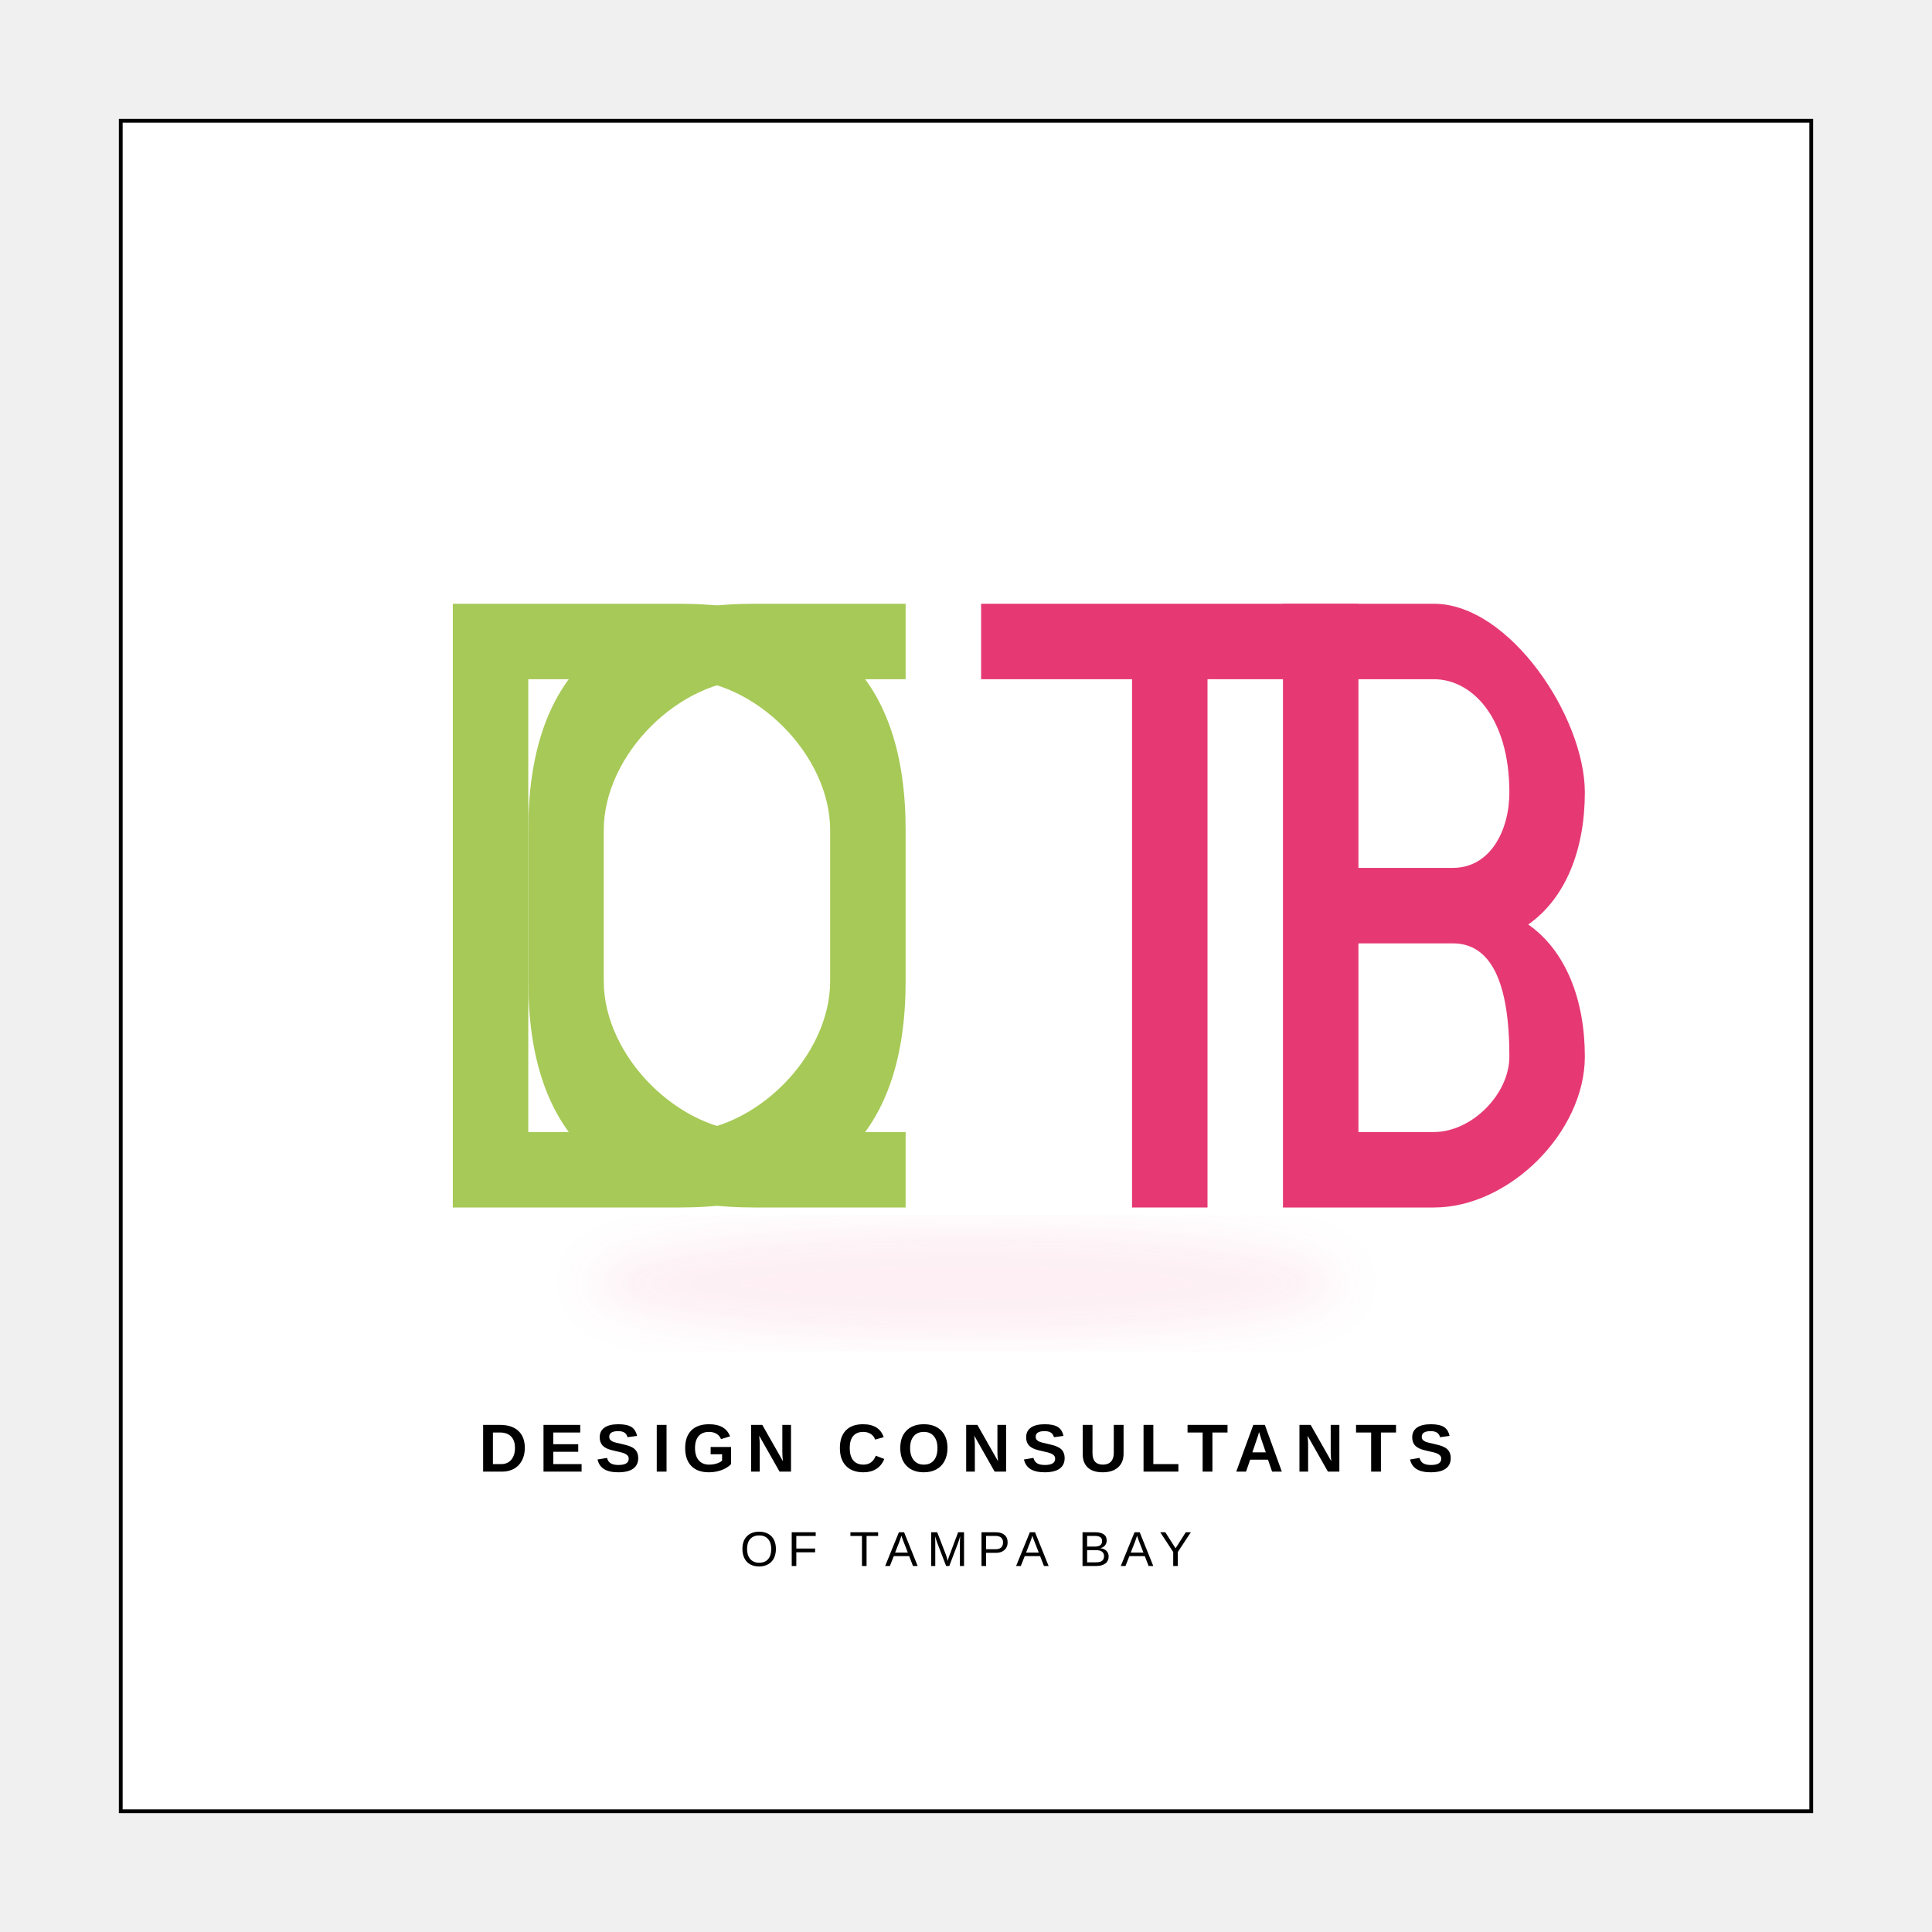
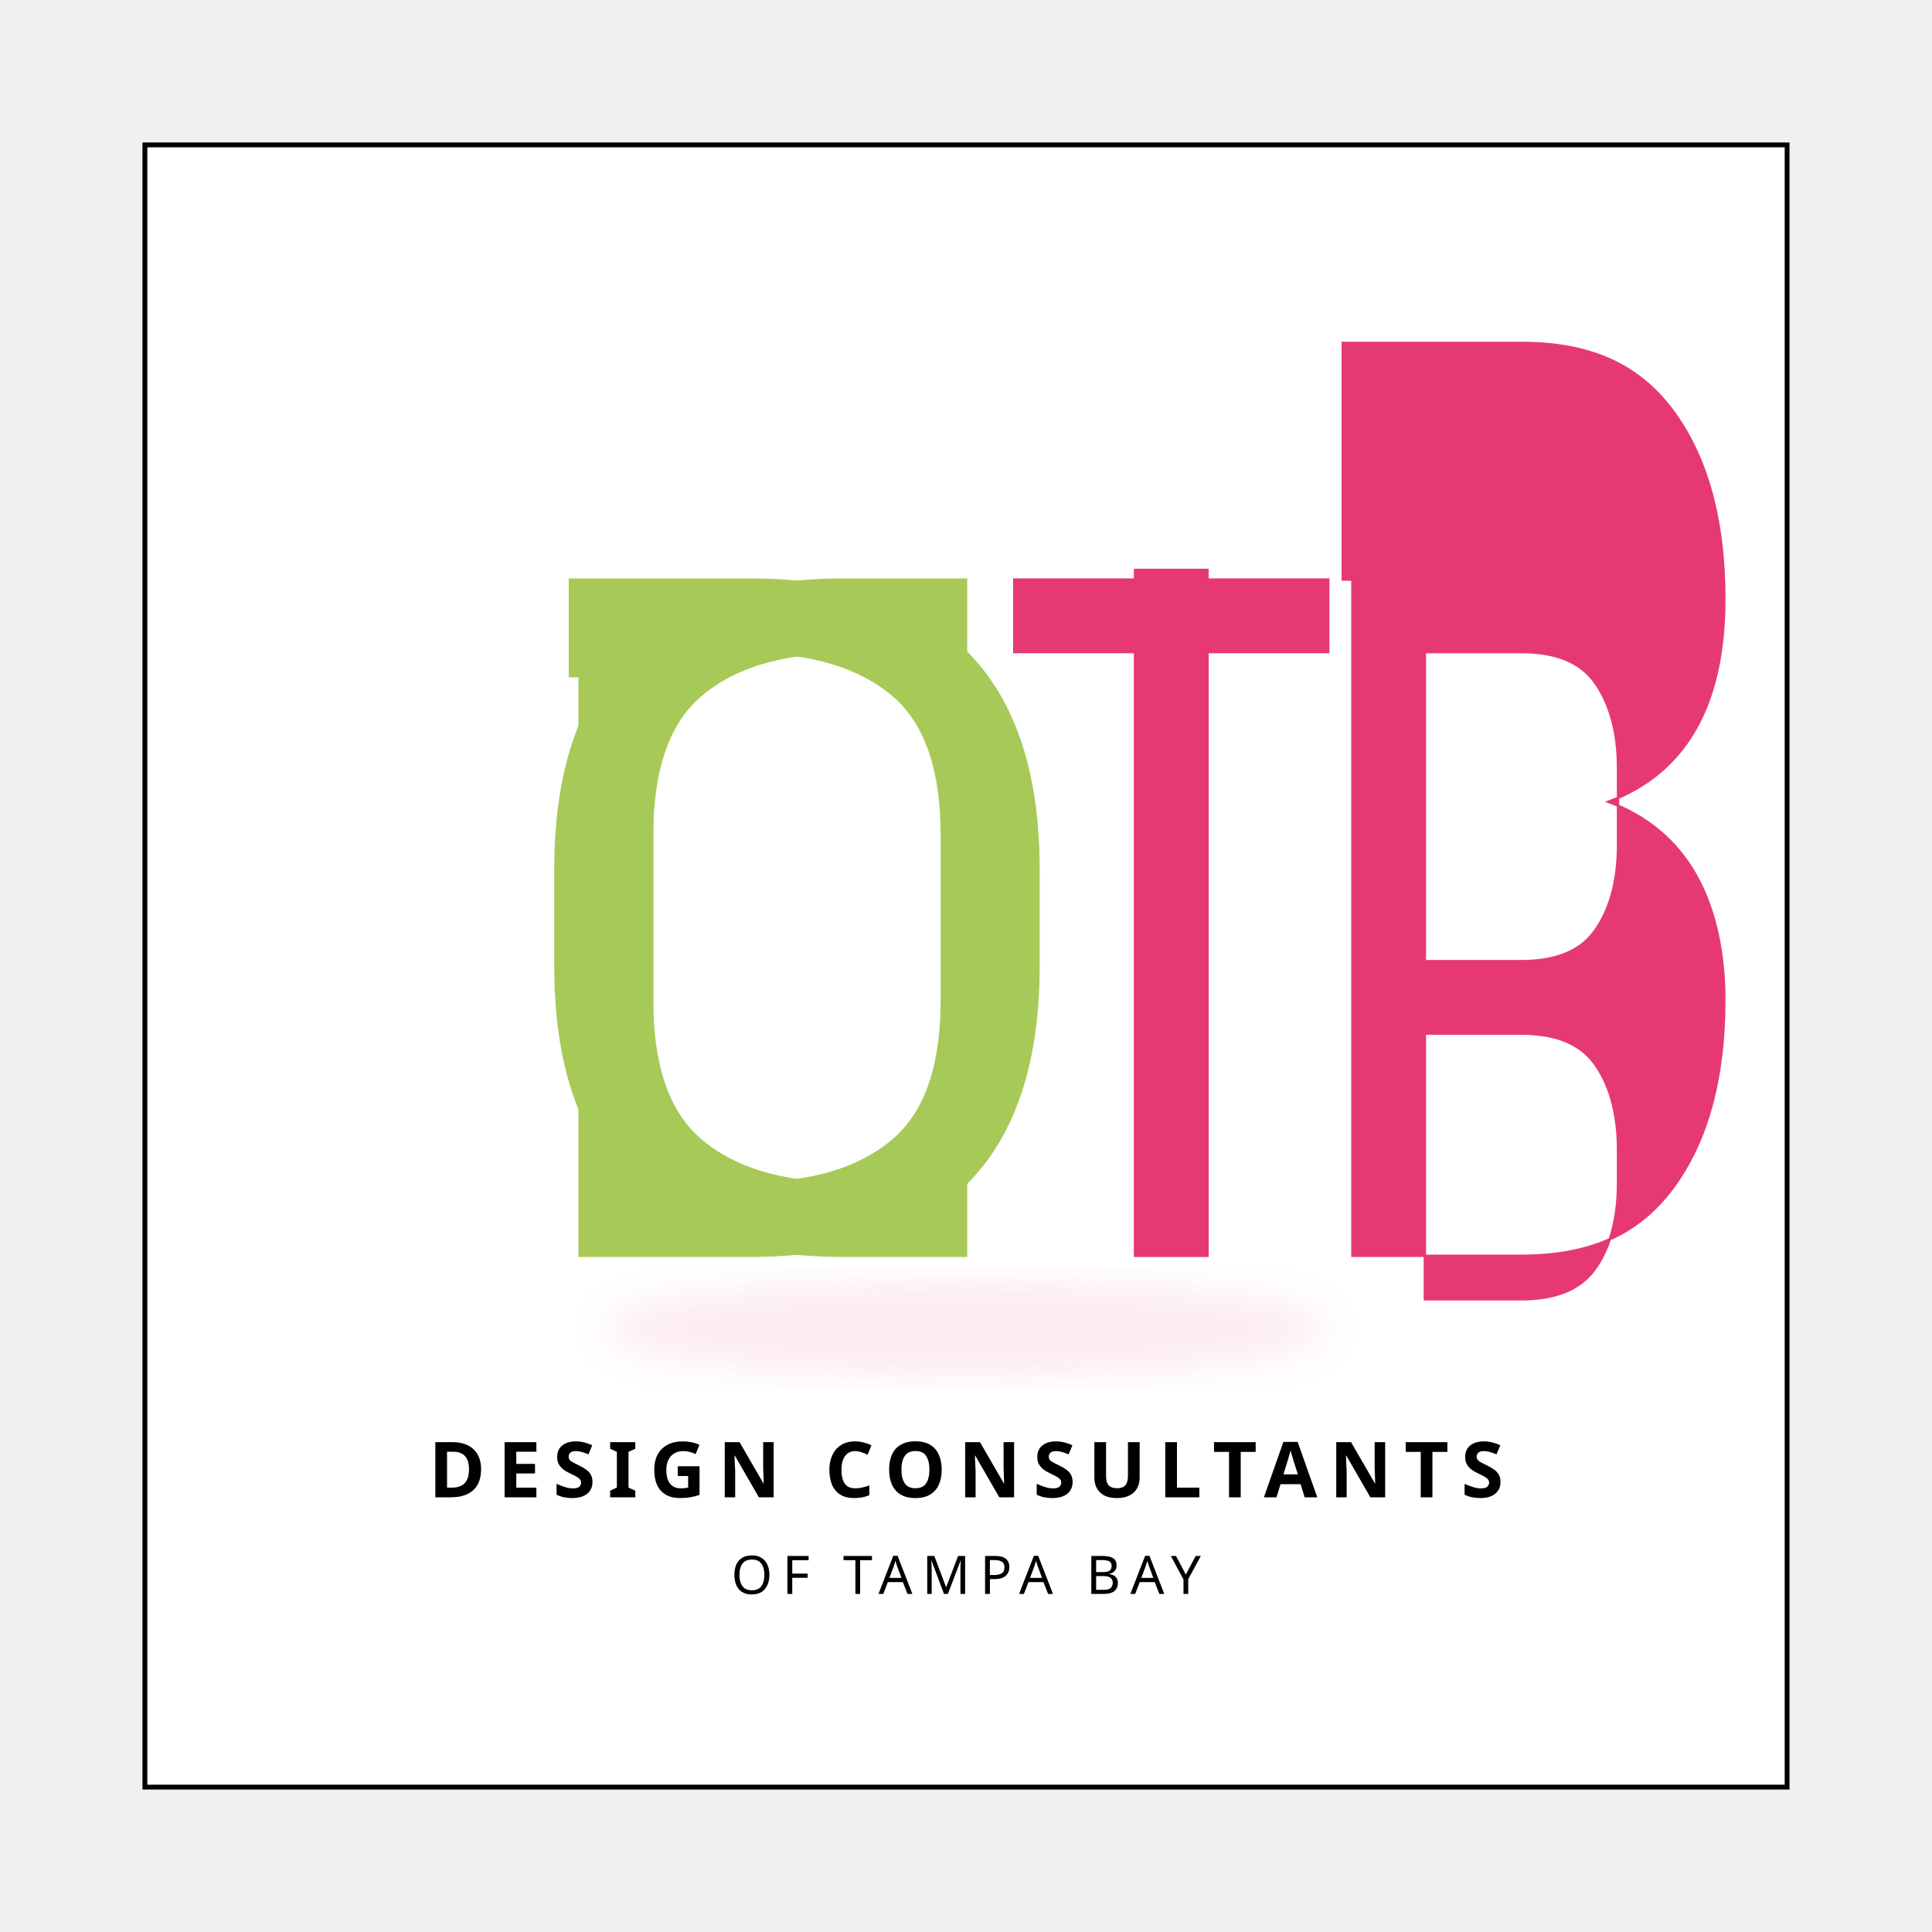
- <svg xmlns="http://www.w3.org/2000/svg" width="512" height="512" viewBox="0 0 512 512">
+ <svg xmlns="http://www.w3.org/2000/svg" width="400" height="400" viewBox="0 0 400 400">
  <defs>
    <filter id="softShadow">
-       <feGaussianBlur in="SourceGraphic" stdDeviation="6" />
+       <feGaussianBlur in="SourceGraphic" stdDeviation="4" />
    </filter>
  </defs>
-   <rect x="0" y="0" width="512" height="512" fill="none" />
-   <rect x="32" y="32" width="448" height="448" fill="white" stroke="#000000" stroke-width="1" />
-   <g>
-     <path d="M120 160               L120 320               L180 320               C220 320 240 300 240 260               L240 220               C240 180 220 160 180 160               Z               M140 180               L180 180               C200 180 220 200 220 220               L220 260               C220 280 200 300 180 300               L140 300               Z" fill="#A7C957" />
-   </g>
-   <g>
-     <path d="M200 160               C160 160 140 180 140 220               L140 260               C140 300 160 320 200 320               L240 320               L240 300               L200 300               C180 300 160 280 160 260               L160 220               C160 200 180 180 200 180               L240 180               L240 160               Z" fill="#A7C957" />
-   </g>
-   <g>
-     <path d="M260 160               L260 180               L300 180               L300 320               L320 320               L320 180               L360 180               L360 160               Z" fill="#E63973" />
-   </g>
-   <g>
-     <path d="M340 160               L340 320               L380 320               C400 320 420 300 420 280               C420 265 415 252 405 245               C415 238 420 225 420 210               C420 190 400 160 380 160               Z               M360 180               L380 180               C390 180 400 190 400 210               C400 220 395 230 385 230               L360 230               Z               M360 250               L385 250               C395 250 400 260 400 280               C400 290 390 300 380 300               L360 300               Z" fill="#E63973" />
-   </g>
-   <ellipse cx="256" cy="340" rx="100" ry="15" fill="#E63973" opacity="0.08" filter="url(#softShadow)" />
-   <text x="256" y="390" text-anchor="middle" font-family="Arial, Helvetica, sans-serif" font-size="18" font-weight="600" letter-spacing="3px" fill="#000000">DESIGN CONSULTANTS</text>
-   <text x="256" y="415" text-anchor="middle" font-family="Arial, Helvetica, sans-serif" font-size="13" font-weight="500" letter-spacing="2.5px" fill="#000000">OF TAMPA BAY</text>
+   <rect x="0" y="0" width="400" height="400" fill="none" />
+   <rect x="30" y="30" width="340" height="340" fill="white" stroke="#000000" stroke-width="1" />
+   <path d="M120 140            L120 260            L155 260            C175 260 190 255 200 245            C210 235 215 220 215 200            L215 180            C215 160 210 145 200 135            C190 125 175 120 155 120            L120 120            L118 120            L118 123            L118 140            Z            M135 135            L155 135            C168 135 178 138 185 144            C192 150 195 160 195 173            L195 207            C195 220 192 230 185 236            C178 242 168 245 155 245            L135 245            Z" fill="#A7C957" stroke="#A7C957" stroke-width="0.5" />
+   <path d="M175 120            C155 120 140 125 130 135            C120 145 115 160 115 180            L115 200            C115 220 120 235 130 245            C140 255 155 260 175 260            L200 260            L200 245            L175 245            C162 245 152 242 145 236            C138 230 135 220 135 207            L135 173            C135 160 138 150 145 144            C152 138 162 135 175 135            L200 135            L200 120            Z" fill="#A7C957" stroke="#A7C957" stroke-width="0.5" />
+   <path d="M210 120            L210 135            L235 135            L235 260            L250 260            L250 135            L275 135            L275 120            Z            M235 118            L235 122            L250 122            L250 118            Z" fill="#E63973" stroke="#E63973" stroke-width="0.5" />
+   <path d="M280 120            L280 260            L315 260            C330 260 340 255 347 245            C354 235 357 222 357 207            C357 197 355 188 351 181            C347 174 341 169 333 166            C341 163 347 158 351 151            C355 144 357 135 357 124            C357 109 354 96 347 86            C340 76 330 71 315 71            L280 71            L278 71            L278 74            L278 120            Z            M295 135            L315 135            C322 135 327 137 330 141            C333 145 335 151 335 159            L335 175            C335 183 333 189 330 193            C327 197 322 199 315 199            L295 199            Z            M295 214            L315 214            C322 214 327 216 330 220            C333 224 335 230 335 238            L335 245            C335 253 333 259 330 263            C327 267 322 269 315 269            L295 269            Z" fill="#E63973" stroke="#E63973" stroke-width="0.5" />
+   <ellipse cx="200" cy="275" rx="75" ry="10" fill="#E63973" opacity="0.10" filter="url(#softShadow)" />
+   <text x="200" y="310" text-anchor="middle" font-family="Montserrat, sans-serif" font-size="16" font-weight="600" letter-spacing="2.5px" fill="#000000">DESIGN CONSULTANTS</text>
+   <text x="200" y="330" text-anchor="middle" font-family="Montserrat, sans-serif" font-size="11" font-weight="500" letter-spacing="2px" fill="#000000">OF TAMPA BAY</text>
</svg>
